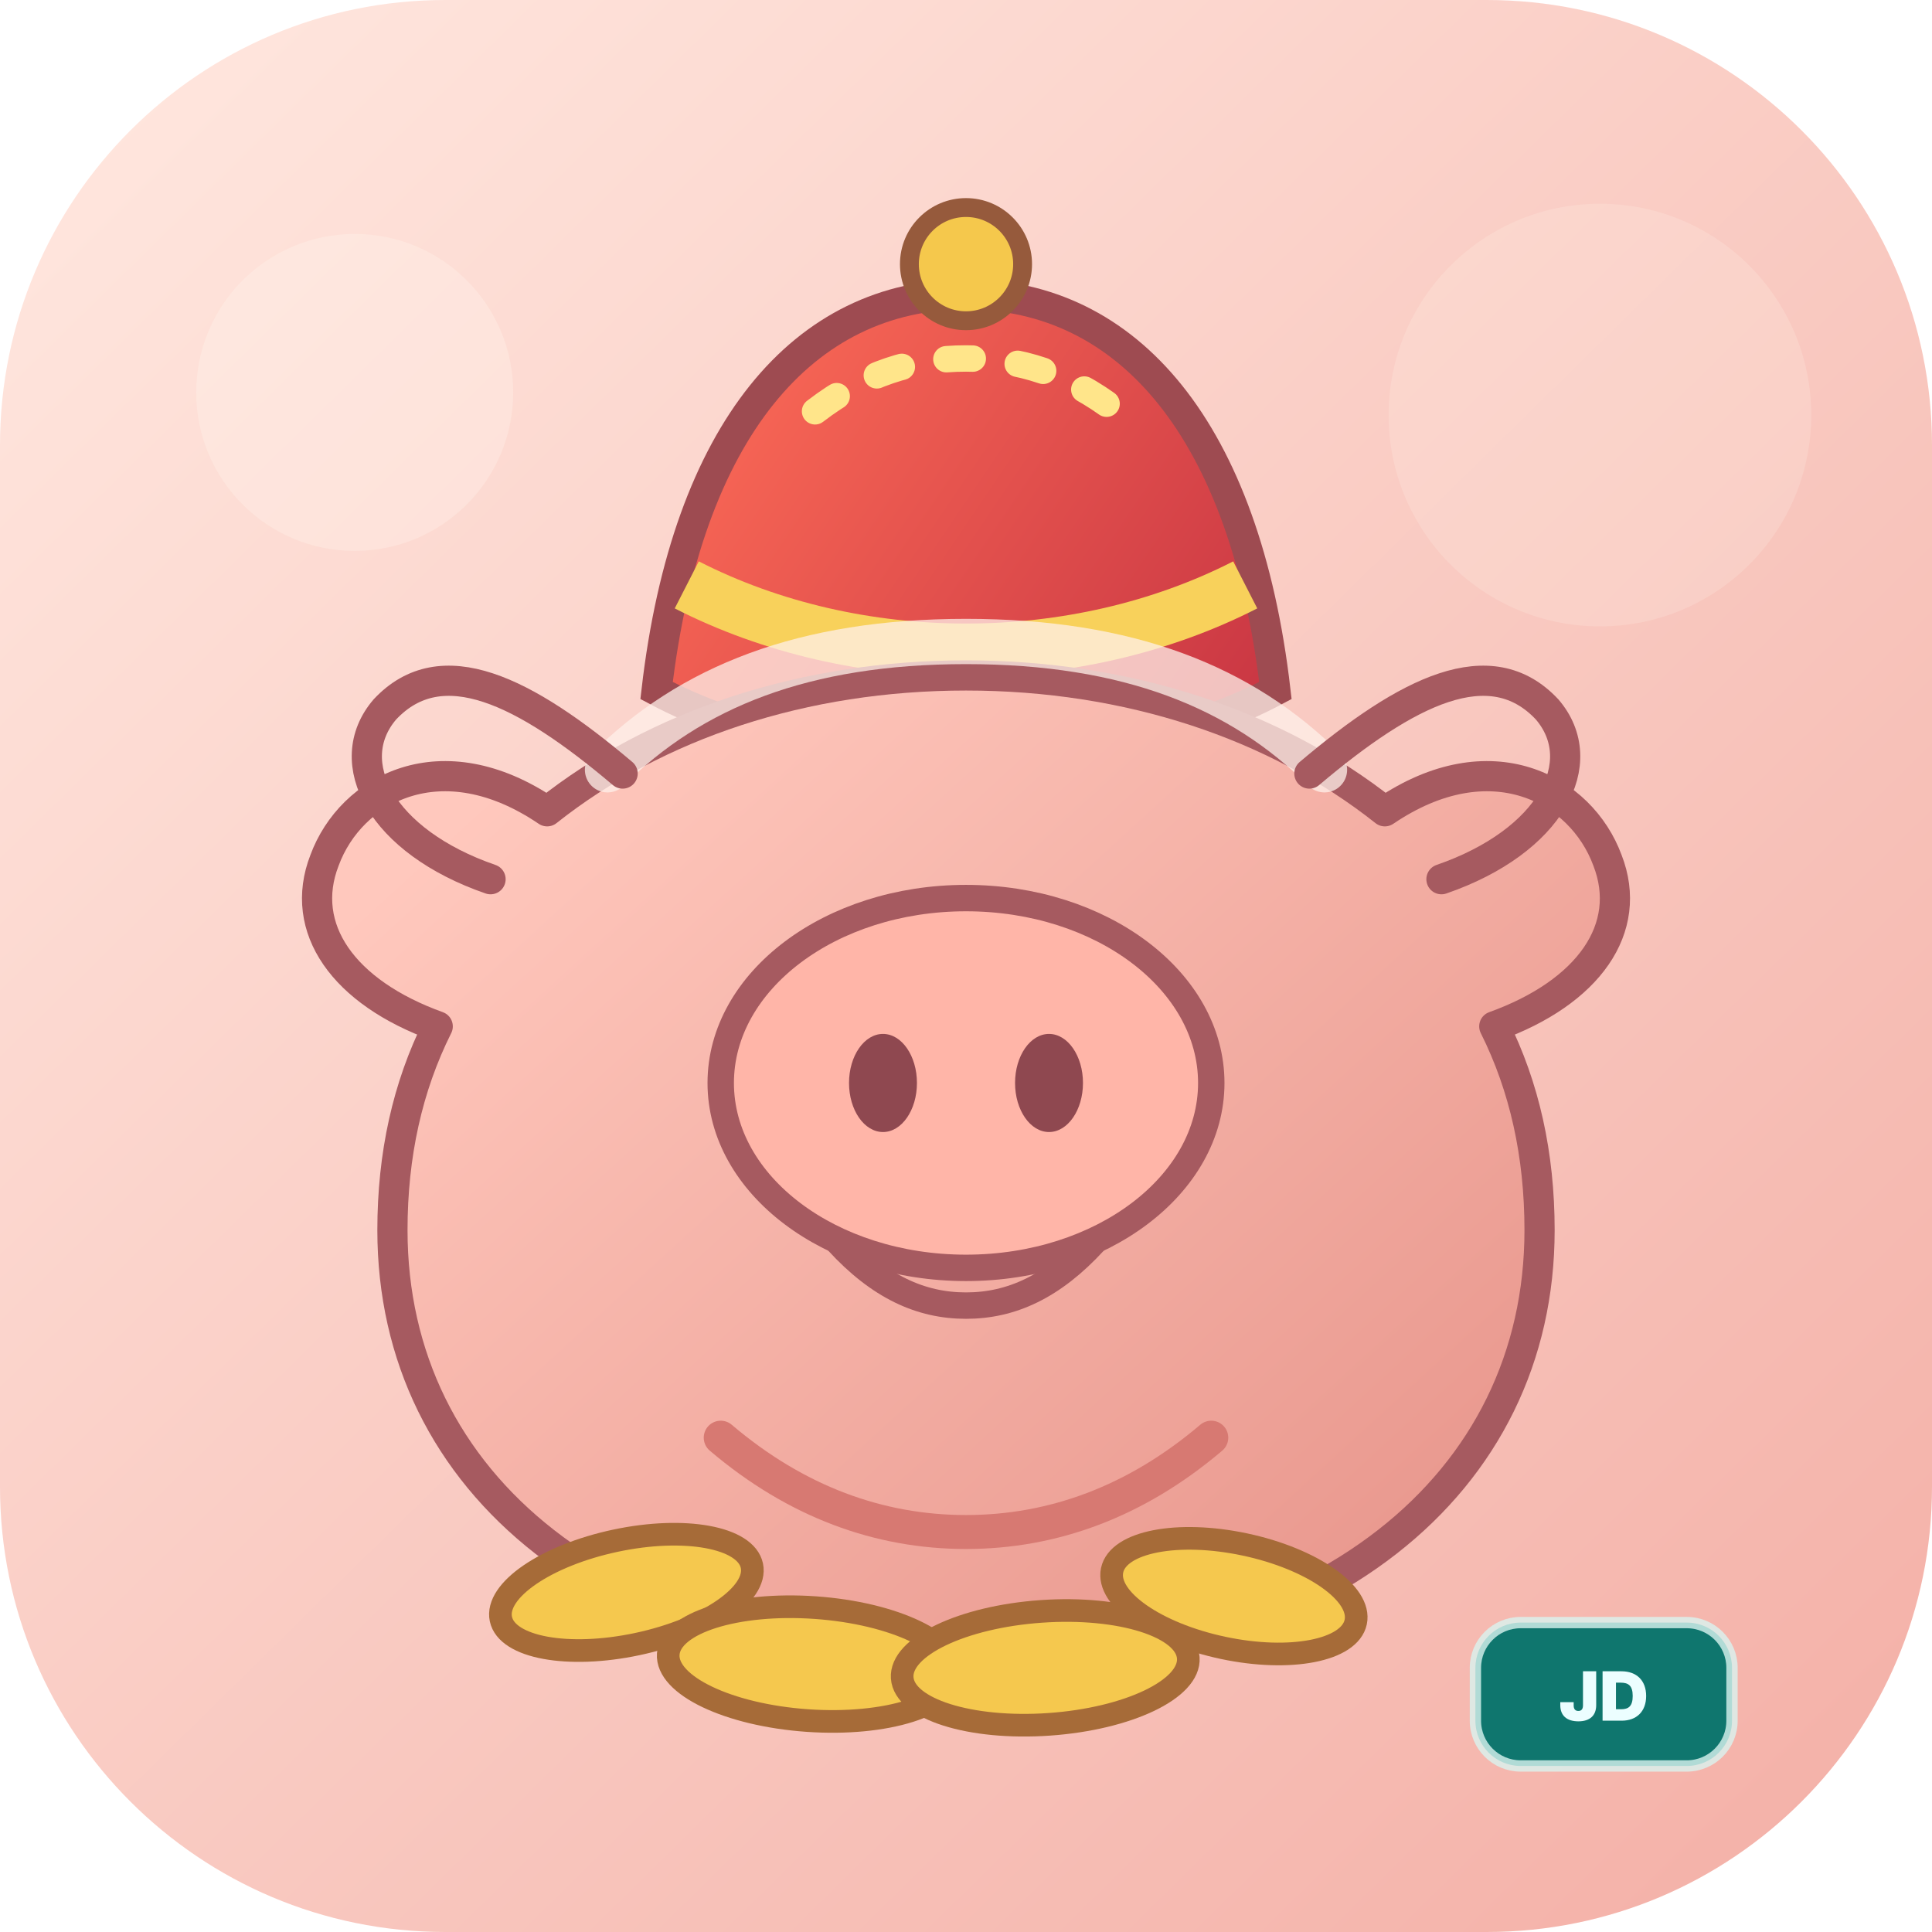
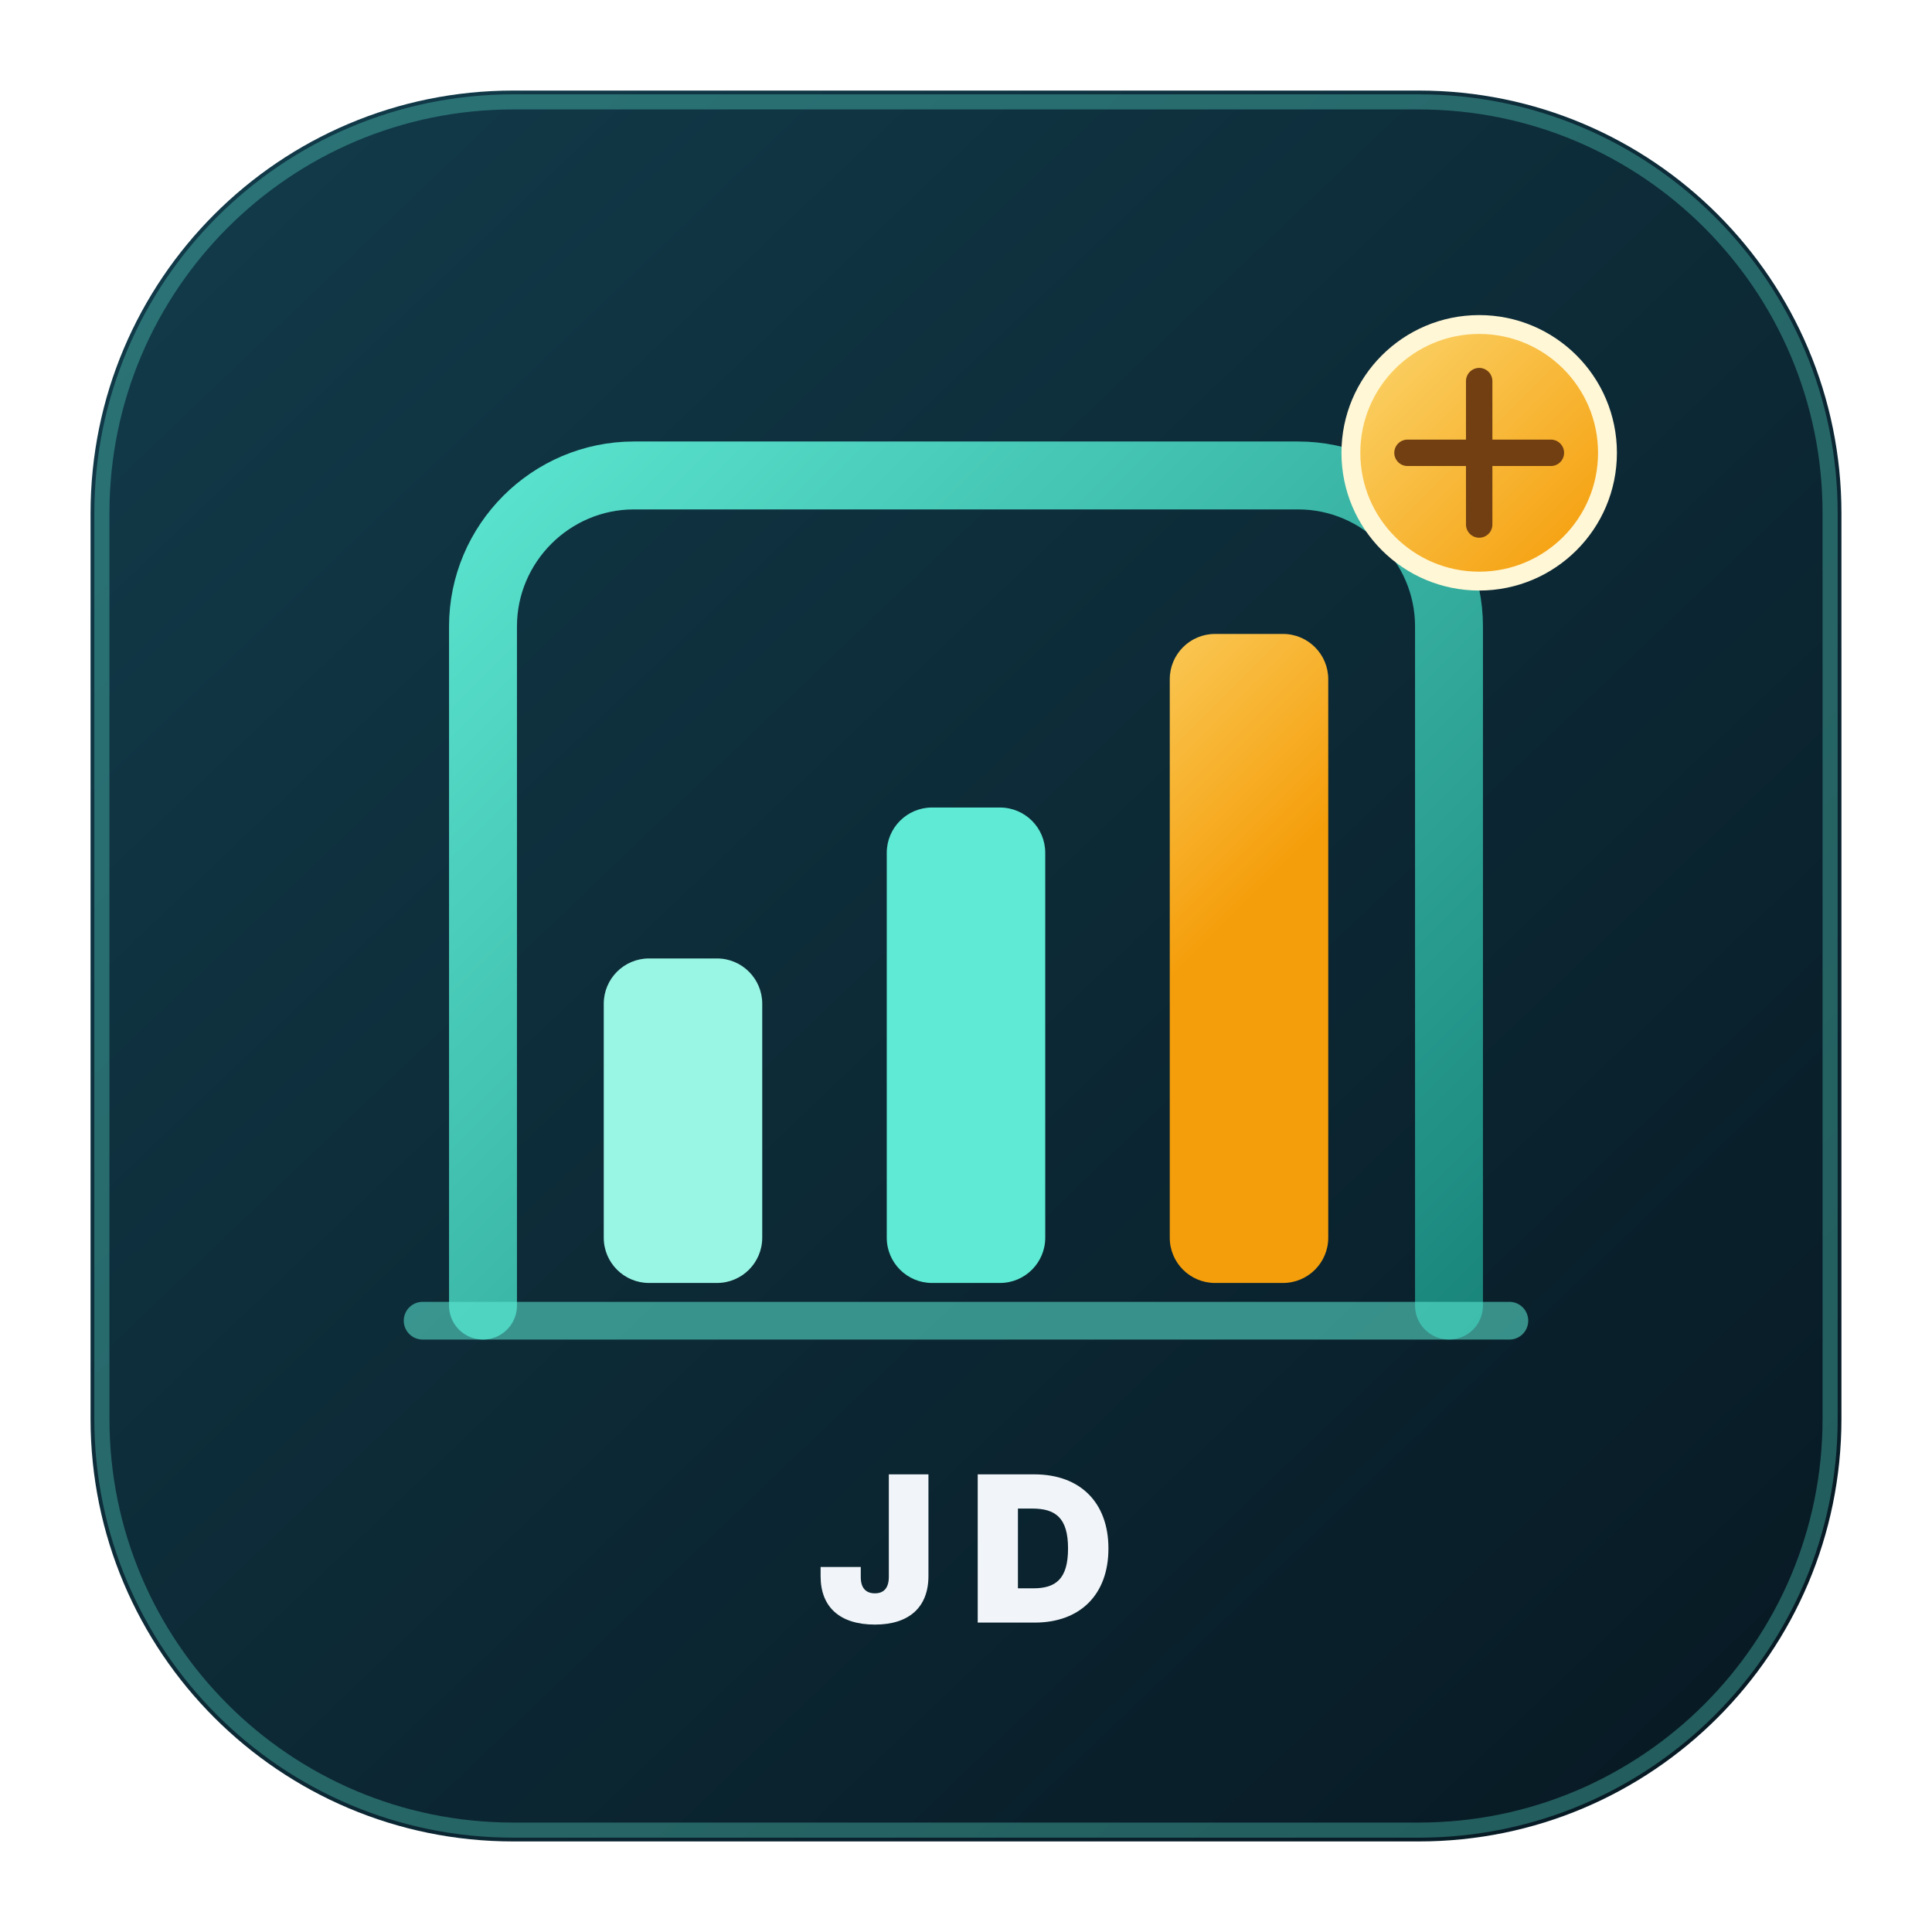
<svg xmlns="http://www.w3.org/2000/svg" viewBox="0 0 512 512" role="img" aria-labelledby="title desc">
  <defs>
-     <linearGradient id="bg" x1="24" y1="20" x2="488" y2="492" gradientUnits="userSpaceOnUse">
-       <stop stop-color="#ffe6de" />
-       <stop offset="1" stop-color="#f4b1a8" />
+     <linearGradient id="background" x1="40" y1="30" x2="470" y2="480" gradientUnits="userSpaceOnUse">
+       <stop stop-color="#123b4a" />
+       <stop offset="1" stop-color="#071923" />
    </linearGradient>
-     <linearGradient id="pig" x1="150" y1="190" x2="365" y2="425" gradientUnits="userSpaceOnUse">
-       <stop stop-color="#ffc8bd" />
-       <stop offset="1" stop-color="#e9988e" />
+     <linearGradient id="accent" x1="110" y1="110" x2="410" y2="410" gradientUnits="userSpaceOnUse">
+       <stop stop-color="#5eead4" />
+       <stop offset="1" stop-color="#0f766e" />
    </linearGradient>
-     <linearGradient id="hat" x1="180" y1="78" x2="338" y2="185" gradientUnits="userSpaceOnUse">
-       <stop stop-color="#ff6e58" />
-       <stop offset="1" stop-color="#c93643" />
+     <linearGradient id="gold" x1="320" y1="90" x2="400" y2="170" gradientUnits="userSpaceOnUse">
+       <stop stop-color="#fde68a" />
+       <stop offset="1" stop-color="#f59e0b" />
    </linearGradient>
  </defs>
-   <rect width="512" height="512" rx="118" fill="url(#bg)" />
-   <circle cx="94" cy="104" r="42" fill="#fff9ef" opacity=".28" />
-   <circle cx="424" cy="110" r="56" fill="#fff9ef" opacity=".18" />
-   <path d="M174 183c8-69 39-105 82-105s74 36 82 105c-45 24-119 24-164 0Z" fill="url(#hat)" stroke="#9e4b51" stroke-width="8" />
-   <path d="M182 155c45 23 103 23 148 0" fill="none" stroke="#f8d15b" stroke-width="14" />
-   <path d="M216 109c13-10 26-14 40-14s27 4 40 14" fill="none" stroke="#ffe58a" stroke-width="7" stroke-dasharray="7 12" stroke-linecap="round" />
-   <circle cx="256" cy="70" r="15" fill="#f5c84c" stroke="#965a3c" stroke-width="5" />
-   <path d="M145 215c-28-19-52-6-59 13-7 18 5 35 30 44-8 16-12 34-12 54 0 67 57 115 152 115s152-48 152-115c0-20-4-38-12-54 25-9 37-26 30-44-7-19-31-32-59-13-29-23-68-36-111-36s-82 13-111 36Z" fill="url(#pig)" stroke="#a65a60" stroke-width="8" stroke-linejoin="round" />
-   <path d="M161 204c22-22 52-34 95-34s73 12 95 34" fill="none" stroke="#fff0e9" stroke-width="12" stroke-linecap="round" opacity=".75" />
-   <path d="M165 205c-26-22-48-33-63-17-12 14-1 35 28 45M347 205c26-22 48-33 63-17 12 14 1 35-28 45" fill="none" stroke="#a65a60" stroke-width="8" stroke-linecap="round" />
-   <ellipse cx="256" cy="287" rx="65" ry="49" fill="#ffb5a8" stroke="#a65a60" stroke-width="7" />
-   <ellipse cx="234" cy="287" rx="9" ry="13" fill="#8f4850" />
-   <ellipse cx="278" cy="287" rx="9" ry="13" fill="#8f4850" />
-   <path d="M222 329c11 12 22 17 34 17s23-5 34-17" fill="none" stroke="#a65a60" stroke-width="7" stroke-linecap="round" />
-   <path d="M191 381c20 17 42 25 65 25s45-8 65-25" fill="none" stroke="#d77972" stroke-width="9" stroke-linecap="round" />
-   <g fill="#f5c84e" stroke="#a66b38" stroke-width="6">
-     <ellipse cx="166" cy="422" rx="34" ry="14" transform="rotate(-12 166 422)" />
-     <ellipse cx="215" cy="441" rx="38" ry="15" transform="rotate(4 215 441)" />
-     <ellipse cx="277" cy="442" rx="38" ry="15" transform="rotate(-4 277 442)" />
-     <ellipse cx="327" cy="423" rx="33" ry="14" transform="rotate(12 327 423)" />
-   </g>
-   <rect x="391" y="430" width="68" height="38" rx="12" fill="#0f766e" stroke="#d9f4f0" stroke-opacity=".8" stroke-width="3" />
-   <text x="425" y="456" font-family="system-ui,-apple-system,'Segoe UI',sans-serif" font-size="18" font-weight="900" fill="#ecfeff" text-anchor="middle">JD</text>
+   <rect x="24" y="24" width="464" height="464" rx="112" fill="url(#background)" />
+   <rect x="27" y="27" width="458" height="458" rx="109" fill="none" stroke="#5eead4" stroke-opacity=".32" stroke-width="4" />
+   <path d="M128 346V166c0-22 18-40 40-40h176c22 0 40 18 40 40v180" fill="none" stroke="url(#accent)" stroke-width="18" stroke-linecap="round" />
+   <path d="M112 350h288" stroke="#5eead4" stroke-opacity=".55" stroke-width="10" stroke-linecap="round" />
+   <rect x="160" y="254" width="42" height="86" rx="12" fill="#99f6e4" />
+   <rect x="235" y="214" width="42" height="126" rx="12" fill="#5eead4" />
+   <rect x="310" y="168" width="42" height="172" rx="12" fill="url(#gold)" />
+   <circle cx="392" cy="120" r="34" fill="url(#gold)" stroke="#fff7d6" stroke-width="5" />
+   <path d="M392 101v38M373 120h38" stroke="#713f12" stroke-width="7" stroke-linecap="round" />
+   <text x="256" y="430" font-family="system-ui,-apple-system,'Segoe UI',sans-serif" font-size="54" font-weight="900" fill="#f1f5f9" text-anchor="middle" letter-spacing="8">JD</text>
</svg>
